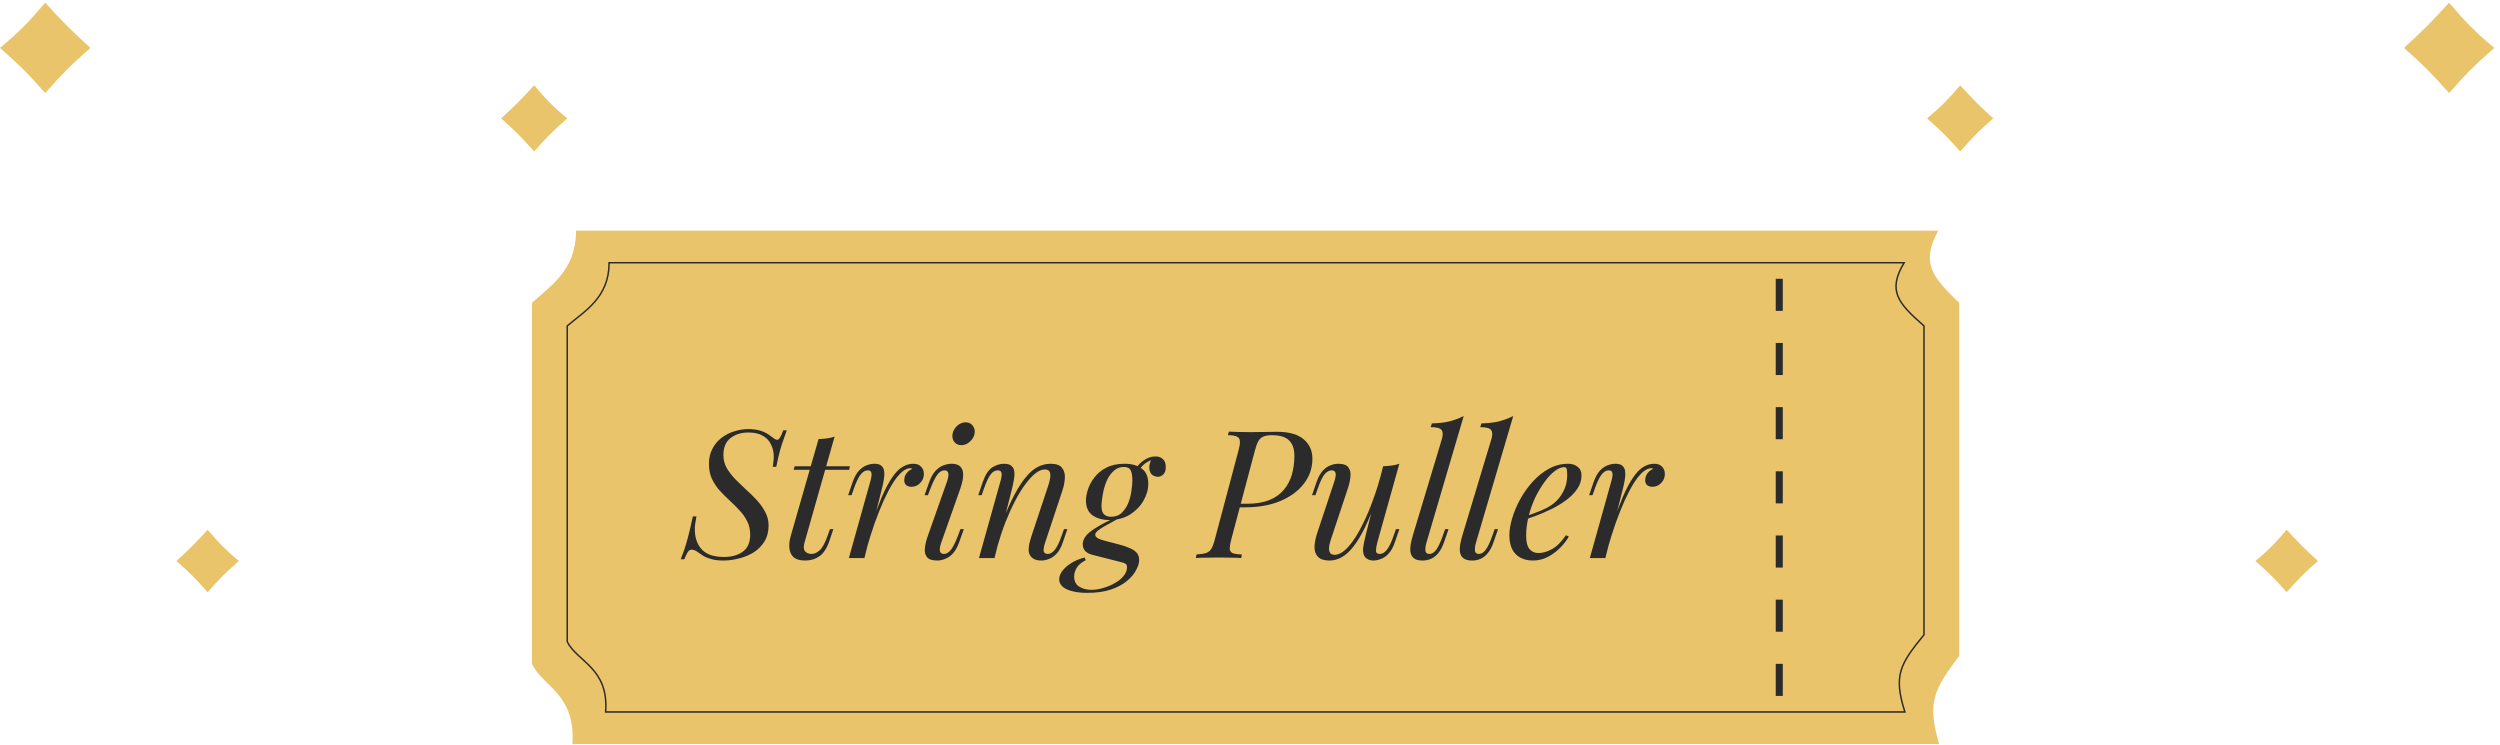
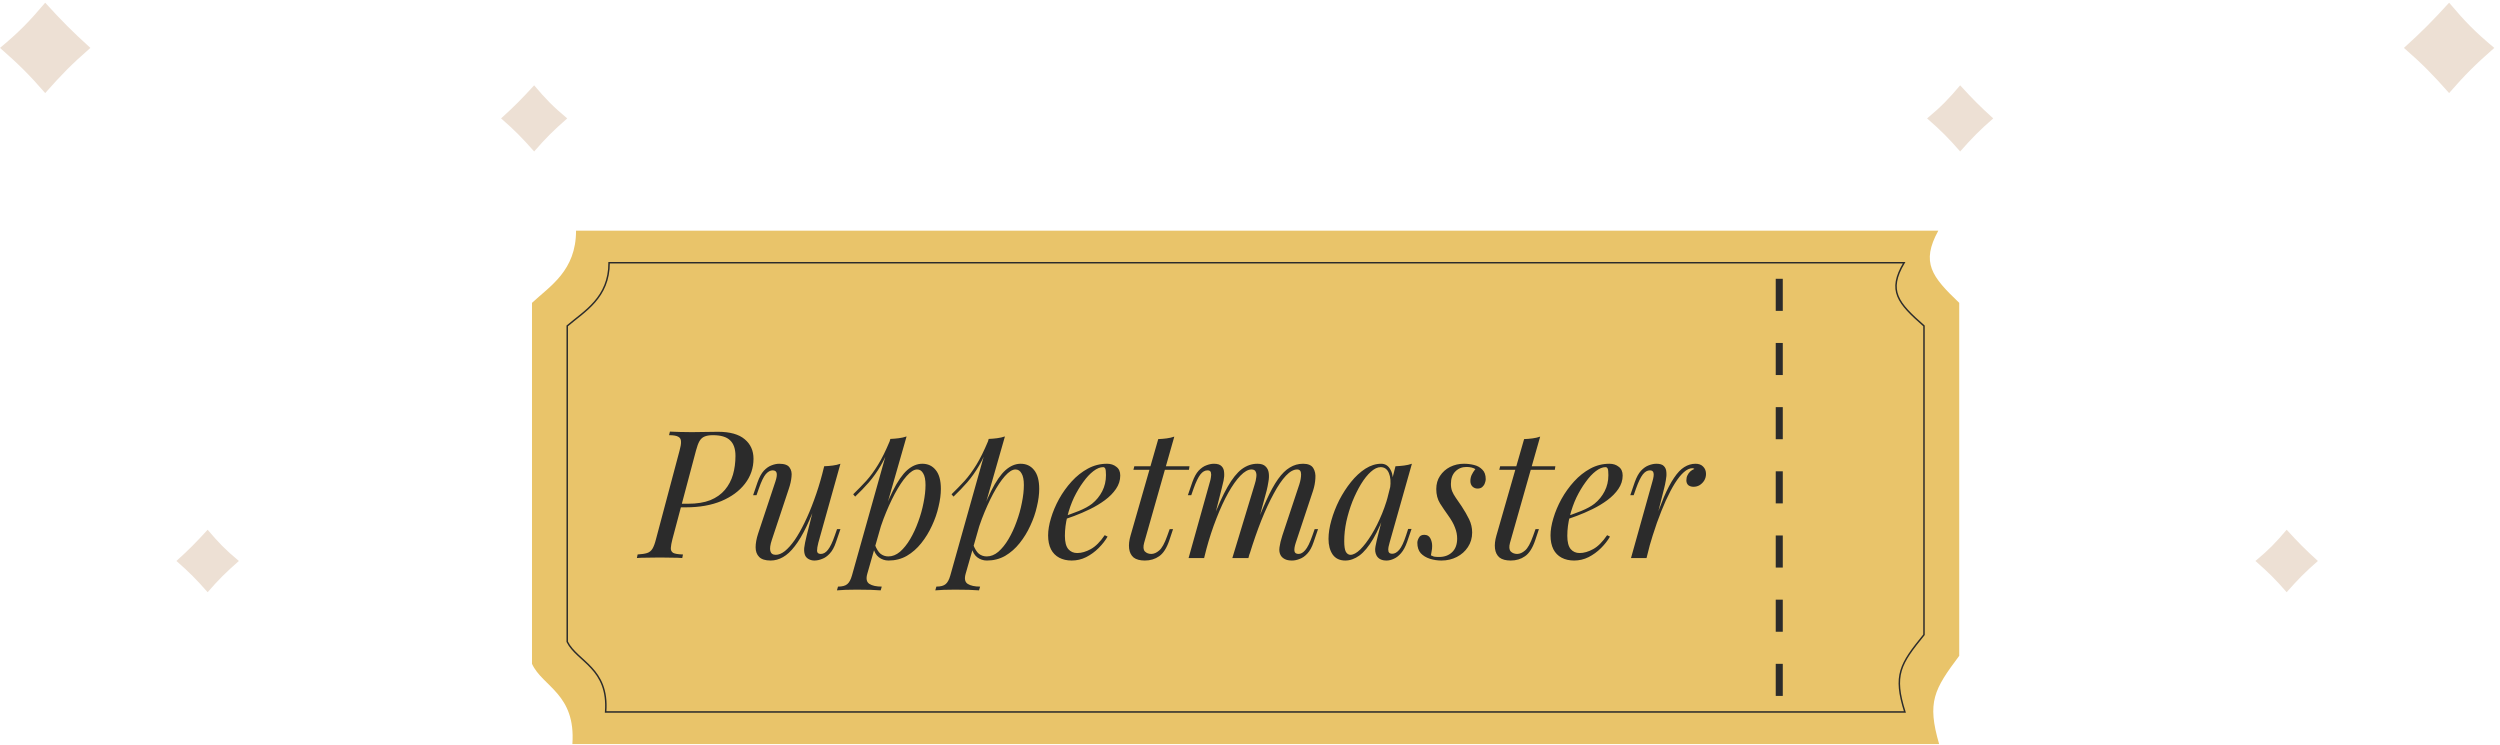
<svg xmlns="http://www.w3.org/2000/svg" width="336" height="100" viewBox="0 0 336 100" fill="none">
  <path d="M260.509 31H77.42C77.42 36.391 73.933 38.436 71.5 40.703V89.219C72.919 92.31 77.398 93.236 76.929 100H260.619C258.973 94.345 259.928 92.676 263.32 88.141V40.703C259.63 37.181 258.141 35.312 260.509 31Z" fill="#E9C46A" />
  <path d="M255.911 35.312H81.864C81.864 40.029 78.549 41.819 76.236 43.803V86.254C77.586 88.958 81.843 89.769 81.397 95.688H256.016C254.451 90.739 255.359 89.279 258.584 85.311V43.803C255.076 40.721 253.66 39.086 255.911 35.312Z" stroke="#2B2B2B" stroke-width="0.2" />
  <rect x="238.659" y="80.594" width="0.947" height="4.312" fill="#2B2B2B" />
  <rect x="238.659" y="89.219" width="0.947" height="4.312" fill="#2B2B2B" />
  <rect x="238.659" y="71.969" width="0.947" height="4.312" fill="#2B2B2B" />
  <rect x="238.659" y="63.344" width="0.947" height="4.312" fill="#2B2B2B" />
  <rect x="238.659" y="54.719" width="0.947" height="4.312" fill="#2B2B2B" />
  <rect x="238.659" y="46.094" width="0.947" height="4.312" fill="#2B2B2B" />
  <rect x="238.659" y="37.469" width="0.947" height="4.312" fill="#2B2B2B" />
-   <path d="M105.746 57.84C105.586 58.256 105.37 58.864 105.098 59.664C104.842 60.448 104.586 61.472 104.33 62.736H103.85C103.898 62.512 103.93 62.28 103.946 62.04C103.978 61.8 103.994 61.576 103.994 61.368C103.994 60.776 103.874 60.24 103.634 59.76C103.41 59.264 103.05 58.872 102.554 58.584C102.058 58.28 101.402 58.128 100.586 58.128C99.626 58.128 98.826 58.376 98.186 58.872C97.546 59.368 97.226 60.136 97.226 61.176C97.226 61.784 97.37 62.352 97.658 62.88C97.962 63.392 98.338 63.888 98.786 64.368C99.25 64.832 99.738 65.304 100.25 65.784C100.778 66.248 101.266 66.728 101.714 67.224C102.178 67.72 102.554 68.248 102.842 68.808C103.146 69.352 103.298 69.96 103.298 70.632C103.298 71.464 103.114 72.176 102.746 72.768C102.378 73.36 101.898 73.848 101.306 74.232C100.714 74.6 100.058 74.872 99.338 75.048C98.634 75.24 97.93 75.336 97.226 75.336C96.586 75.336 96.05 75.272 95.618 75.144C95.186 75.032 94.826 74.888 94.538 74.712C94.25 74.536 94.01 74.376 93.818 74.232C93.642 74.088 93.474 73.992 93.314 73.944C93.17 73.896 93.05 73.872 92.954 73.872C92.746 73.872 92.57 73.984 92.426 74.208C92.298 74.416 92.146 74.736 91.97 75.168H91.49C91.634 74.816 91.786 74.408 91.946 73.944C92.106 73.48 92.282 72.888 92.474 72.168C92.666 71.432 92.882 70.512 93.122 69.408H93.602C93.538 69.744 93.482 70.072 93.434 70.392C93.386 70.696 93.37 71.016 93.386 71.352C93.434 72.44 93.77 73.296 94.394 73.92C95.018 74.544 95.986 74.856 97.298 74.856C98.338 74.856 99.186 74.616 99.842 74.136C100.498 73.656 100.826 72.896 100.826 71.856C100.826 71.184 100.69 70.584 100.418 70.056C100.162 69.528 99.818 69.04 99.386 68.592C98.97 68.128 98.522 67.68 98.042 67.248C97.578 66.816 97.13 66.368 96.698 65.904C96.282 65.424 95.938 64.896 95.666 64.32C95.41 63.744 95.282 63.088 95.282 62.352C95.282 61.584 95.434 60.912 95.738 60.336C96.042 59.744 96.442 59.256 96.938 58.872C97.45 58.472 98.018 58.176 98.642 57.984C99.266 57.776 99.906 57.672 100.562 57.672C101.234 57.672 101.81 57.752 102.29 57.912C102.77 58.072 103.234 58.328 103.682 58.68C103.874 58.824 104.034 58.936 104.162 59.016C104.29 59.08 104.394 59.112 104.474 59.112C104.698 59.112 104.962 58.688 105.266 57.84H105.746ZM114.211 62.664L114.139 63.144H106.675L106.795 62.664H114.211ZM108.115 72.96C107.971 73.488 108.003 73.872 108.211 74.112C108.435 74.336 108.723 74.448 109.075 74.448C109.427 74.448 109.779 74.296 110.131 73.992C110.499 73.688 110.859 73.04 111.211 72.048L111.547 71.112H112.003L111.499 72.624C111.147 73.664 110.691 74.376 110.131 74.76C109.587 75.144 108.947 75.336 108.211 75.336C107.555 75.336 107.051 75.2 106.699 74.928C106.363 74.64 106.163 74.24 106.099 73.728C106.035 73.216 106.099 72.632 106.291 71.976L110.011 59.016C110.395 59 110.771 58.968 111.139 58.92C111.523 58.872 111.867 58.792 112.171 58.68L108.115 72.96ZM116.177 75H114.089L116.969 64.704C117.129 64.16 117.177 63.776 117.113 63.552C117.065 63.328 116.905 63.216 116.633 63.216C116.281 63.216 115.961 63.4 115.673 63.768C115.385 64.136 115.081 64.768 114.761 65.664L114.449 66.552H113.993L114.593 64.8C114.833 64.128 115.113 63.616 115.433 63.264C115.769 62.912 116.113 62.672 116.465 62.544C116.833 62.4 117.177 62.328 117.497 62.328C117.977 62.328 118.313 62.432 118.505 62.64C118.713 62.848 118.825 63.12 118.841 63.456C118.873 63.792 118.849 64.16 118.769 64.56C118.705 64.944 118.625 65.32 118.529 65.688L116.177 75ZM122.345 62.928C121.977 62.928 121.593 63.104 121.193 63.456C120.809 63.792 120.409 64.288 119.993 64.944C119.593 65.584 119.185 66.36 118.769 67.272C118.369 68.168 117.969 69.168 117.569 70.272C117.185 71.376 116.809 72.568 116.441 73.848L117.041 70.776C117.569 69.208 118.057 67.888 118.505 66.816C118.969 65.744 119.425 64.88 119.873 64.224C120.321 63.552 120.777 63.072 121.241 62.784C121.721 62.48 122.225 62.328 122.753 62.328C123.201 62.328 123.545 62.456 123.785 62.712C124.041 62.968 124.169 63.296 124.169 63.696C124.169 64.016 124.089 64.312 123.929 64.584C123.769 64.84 123.561 65.048 123.305 65.208C123.065 65.352 122.793 65.424 122.489 65.424C122.217 65.424 121.985 65.352 121.793 65.208C121.617 65.048 121.529 64.832 121.529 64.56C121.529 64.304 121.577 64.08 121.673 63.888C121.769 63.68 121.897 63.504 122.057 63.36C122.217 63.216 122.401 63.104 122.609 63.024C122.577 62.992 122.537 62.968 122.489 62.952C122.457 62.936 122.409 62.928 122.345 62.928ZM128.028 58.296C128.108 57.88 128.316 57.52 128.652 57.216C129.004 56.912 129.38 56.76 129.78 56.76C130.196 56.76 130.516 56.912 130.74 57.216C130.98 57.52 131.06 57.88 130.98 58.296C130.9 58.712 130.684 59.072 130.332 59.376C129.996 59.68 129.62 59.832 129.204 59.832C128.804 59.832 128.484 59.68 128.244 59.376C128.02 59.072 127.948 58.712 128.028 58.296ZM127.284 64.704C127.62 63.712 127.508 63.216 126.948 63.216C126.58 63.216 126.252 63.416 125.964 63.816C125.676 64.216 125.372 64.832 125.052 65.664L124.716 66.552H124.26L124.884 64.8C125.124 64.128 125.412 63.616 125.748 63.264C126.084 62.912 126.436 62.672 126.804 62.544C127.188 62.4 127.54 62.328 127.86 62.328C128.372 62.328 128.748 62.432 128.988 62.64C129.228 62.848 129.372 63.12 129.42 63.456C129.468 63.792 129.452 64.16 129.372 64.56C129.292 64.944 129.188 65.32 129.06 65.688L126.492 72.96C126.332 73.424 126.276 73.792 126.324 74.064C126.388 74.32 126.572 74.448 126.876 74.448C127.196 74.448 127.5 74.272 127.788 73.92C128.076 73.568 128.396 72.928 128.748 72L129.084 71.112H129.54L128.916 72.864C128.692 73.488 128.42 73.984 128.1 74.352C127.78 74.704 127.436 74.952 127.068 75.096C126.7 75.256 126.332 75.336 125.964 75.336C125.276 75.336 124.812 75.176 124.572 74.856C124.332 74.536 124.244 74.12 124.308 73.608C124.372 73.096 124.508 72.552 124.716 71.976L127.284 64.704ZM133.662 75H131.574L134.454 64.704C134.518 64.512 134.566 64.304 134.598 64.08C134.646 63.84 134.638 63.64 134.574 63.48C134.51 63.304 134.35 63.216 134.094 63.216C133.742 63.216 133.43 63.392 133.158 63.744C132.886 64.08 132.582 64.72 132.246 65.664L131.934 66.552H131.478L132.078 64.8C132.43 63.792 132.862 63.128 133.374 62.808C133.902 62.488 134.422 62.328 134.934 62.328C135.414 62.328 135.758 62.432 135.966 62.64C136.19 62.848 136.31 63.12 136.326 63.456C136.358 63.776 136.334 64.136 136.254 64.536C136.19 64.92 136.11 65.304 136.014 65.688L133.662 75ZM134.766 70.008C135.326 68.568 135.87 67.36 136.398 66.384C136.926 65.408 137.446 64.624 137.958 64.032C138.47 63.424 138.99 62.992 139.518 62.736C140.062 62.464 140.622 62.328 141.198 62.328C141.95 62.328 142.462 62.512 142.734 62.88C143.022 63.232 143.15 63.688 143.118 64.248C143.086 64.792 142.974 65.36 142.782 65.952L140.454 72.96C140.31 73.392 140.246 73.752 140.262 74.04C140.294 74.312 140.486 74.448 140.838 74.448C141.142 74.448 141.438 74.28 141.726 73.944C142.03 73.608 142.35 72.96 142.686 72L142.998 71.112H143.454L142.854 72.864C142.63 73.536 142.35 74.048 142.014 74.4C141.694 74.752 141.35 74.992 140.982 75.12C140.63 75.264 140.286 75.336 139.95 75.336C139.566 75.336 139.246 75.272 138.99 75.144C138.75 75.016 138.566 74.848 138.438 74.64C138.262 74.352 138.206 73.976 138.27 73.512C138.334 73.048 138.462 72.536 138.654 71.976L140.934 65.112C141.014 64.888 141.078 64.624 141.126 64.32C141.19 64 141.182 63.72 141.102 63.48C141.022 63.224 140.79 63.096 140.406 63.096C140.022 63.096 139.614 63.264 139.182 63.6C138.75 63.936 138.302 64.416 137.838 65.04C137.374 65.648 136.918 66.384 136.47 67.248C136.022 68.096 135.59 69.04 135.174 70.08C134.774 71.104 134.406 72.2 134.07 73.368L134.766 70.008ZM149.84 69.6L150.44 69.624C149.864 69.944 149.328 70.24 148.832 70.512C148.352 70.768 147.96 71.008 147.656 71.232C147.352 71.456 147.2 71.672 147.2 71.88C147.2 72.04 147.312 72.192 147.536 72.336C147.76 72.464 148.128 72.592 148.64 72.72L150.392 73.176C150.904 73.304 151.36 73.456 151.76 73.632C152.176 73.792 152.504 74 152.744 74.256C152.984 74.512 153.104 74.848 153.104 75.264C153.104 75.664 152.968 76.112 152.696 76.608C152.44 77.12 152.032 77.608 151.472 78.072C150.928 78.536 150.216 78.92 149.336 79.224C148.456 79.528 147.392 79.68 146.144 79.68C145.312 79.68 144.616 79.6 144.056 79.44C143.48 79.296 143.056 79.088 142.784 78.816C142.496 78.544 142.352 78.232 142.352 77.88C142.352 77.624 142.424 77.352 142.568 77.064C142.712 76.792 142.928 76.52 143.216 76.248C143.488 75.992 143.84 75.744 144.272 75.504C144.688 75.28 145.184 75.088 145.76 74.928L145.928 75.288C145.336 75.592 144.928 75.936 144.704 76.32C144.48 76.704 144.368 77.088 144.368 77.472C144.368 78.112 144.592 78.568 145.04 78.84C145.488 79.128 146.04 79.272 146.696 79.272C147.224 79.272 147.768 79.184 148.328 79.008C148.888 78.848 149.408 78.624 149.888 78.336C150.368 78.064 150.752 77.744 151.04 77.376C151.328 77.008 151.472 76.624 151.472 76.224C151.472 75.984 151.392 75.824 151.232 75.744C151.088 75.664 150.84 75.584 150.488 75.504L146.816 74.568C146.432 74.472 146.12 74.312 145.88 74.088C145.64 73.848 145.52 73.528 145.52 73.128C145.52 72.808 145.632 72.48 145.856 72.144C146.08 71.808 146.504 71.44 147.128 71.04C147.752 70.624 148.656 70.144 149.84 69.6ZM151.064 62.76C150.552 62.76 150.12 62.912 149.768 63.216C149.416 63.504 149.12 63.88 148.88 64.344C148.656 64.792 148.48 65.264 148.352 65.76C148.24 66.256 148.16 66.712 148.112 67.128C148.064 67.528 148.04 67.824 148.04 68.016C148.04 68.528 148.152 68.896 148.376 69.12C148.616 69.344 148.928 69.456 149.312 69.456C149.92 69.456 150.408 69.272 150.776 68.904C151.16 68.536 151.456 68.08 151.664 67.536C151.872 66.992 152.008 66.448 152.072 65.904C152.152 65.36 152.192 64.904 152.192 64.536C152.192 63.992 152.12 63.56 151.976 63.24C151.832 62.92 151.528 62.76 151.064 62.76ZM151.16 62.328C152.104 62.328 152.864 62.544 153.44 62.976C154.032 63.392 154.328 64.072 154.328 65.016C154.328 65.784 154.112 66.544 153.68 67.296C153.248 68.048 152.64 68.672 151.856 69.168C151.072 69.648 150.144 69.888 149.072 69.888C148.192 69.888 147.448 69.68 146.84 69.264C146.248 68.832 145.952 68.168 145.952 67.272C145.952 66.84 146.04 66.344 146.216 65.784C146.408 65.208 146.704 64.664 147.104 64.152C147.504 63.624 148.032 63.192 148.688 62.856C149.36 62.504 150.184 62.328 151.16 62.328ZM152.864 63.576L152.432 63.408C152.656 62.864 153.04 62.384 153.584 61.968C154.128 61.552 154.696 61.344 155.288 61.344C155.704 61.344 156.04 61.464 156.296 61.704C156.552 61.928 156.68 62.288 156.68 62.784C156.68 63.232 156.568 63.56 156.344 63.768C156.12 63.976 155.88 64.08 155.624 64.08C155.368 64.08 155.12 64 154.88 63.84C154.656 63.664 154.52 63.392 154.472 63.024C154.424 62.656 154.528 62.184 154.784 61.608L155.096 61.68C154.424 61.936 153.944 62.208 153.656 62.496C153.368 62.768 153.104 63.128 152.864 63.576ZM166.38 68.184L166.5 67.704H167.58C168.764 67.704 169.764 67.544 170.58 67.224C171.396 66.888 172.052 66.424 172.548 65.832C173.044 65.24 173.404 64.56 173.628 63.792C173.852 63.008 173.964 62.168 173.964 61.272C173.964 60.328 173.724 59.632 173.244 59.184C172.78 58.72 172.004 58.488 170.916 58.488C170.452 58.488 170.076 58.552 169.788 58.68C169.516 58.792 169.292 59 169.116 59.304C168.956 59.592 168.804 60.008 168.66 60.552L165.492 72.456C165.364 72.952 165.292 73.352 165.276 73.656C165.26 73.944 165.364 74.16 165.588 74.304C165.828 74.432 166.268 74.504 166.908 74.52L166.812 75C166.444 74.968 165.996 74.952 165.468 74.952C164.94 74.936 164.396 74.928 163.836 74.928C163.212 74.928 162.62 74.936 162.06 74.952C161.5 74.952 161.052 74.968 160.716 75L160.812 74.52C161.356 74.488 161.78 74.424 162.084 74.328C162.388 74.232 162.628 74.04 162.804 73.752C162.98 73.464 163.14 73.032 163.284 72.456L166.452 60.552C166.596 60.04 166.66 59.64 166.644 59.352C166.644 59.048 166.524 58.832 166.284 58.704C166.044 58.56 165.628 58.488 165.036 58.488L165.156 58.008C165.476 58.024 165.916 58.04 166.476 58.056C167.036 58.072 167.58 58.08 168.108 58.08C168.684 58.08 169.26 58.072 169.836 58.056C170.428 58.04 171.02 58.032 171.612 58.032C173.228 58.032 174.428 58.368 175.212 59.04C175.996 59.696 176.388 60.568 176.388 61.656C176.388 62.904 176.004 64.024 175.236 65.016C174.484 65.992 173.428 66.768 172.068 67.344C170.708 67.904 169.132 68.184 167.34 68.184H166.38ZM185.169 66.696C184.593 68.296 184.041 69.648 183.513 70.752C182.985 71.856 182.457 72.744 181.929 73.416C181.417 74.088 180.889 74.576 180.345 74.88C179.817 75.184 179.265 75.336 178.689 75.336C177.985 75.336 177.473 75.176 177.153 74.856C176.833 74.536 176.673 74.104 176.673 73.56C176.673 73.016 176.785 72.4 177.009 71.712L179.337 64.704C179.497 64.224 179.553 63.856 179.505 63.6C179.457 63.344 179.273 63.216 178.953 63.216C178.649 63.216 178.345 63.384 178.041 63.72C177.753 64.056 177.441 64.704 177.105 65.664L176.793 66.552H176.337L176.937 64.8C177.177 64.128 177.457 63.616 177.777 63.264C178.113 62.912 178.457 62.672 178.809 62.544C179.177 62.4 179.521 62.328 179.841 62.328C180.545 62.328 181.009 62.496 181.233 62.832C181.473 63.152 181.561 63.568 181.497 64.08C181.449 64.592 181.329 65.128 181.137 65.688L178.857 72.552C178.409 73.896 178.585 74.568 179.385 74.568C179.769 74.568 180.177 74.4 180.609 74.064C181.041 73.712 181.481 73.216 181.929 72.576C182.377 71.92 182.817 71.144 183.249 70.248C183.697 69.336 184.121 68.328 184.521 67.224C184.937 66.104 185.313 64.904 185.649 63.624L185.169 66.696ZM185.097 72.96C184.985 73.392 184.929 73.752 184.929 74.04C184.945 74.312 185.113 74.448 185.433 74.448C185.785 74.448 186.105 74.264 186.393 73.896C186.697 73.512 187.001 72.88 187.305 72L187.617 71.112H188.073L187.473 72.864C187.249 73.536 186.969 74.048 186.633 74.4C186.313 74.752 185.969 74.992 185.601 75.12C185.249 75.264 184.905 75.336 184.569 75.336C184.313 75.336 184.073 75.28 183.849 75.168C183.625 75.056 183.457 74.896 183.345 74.688C183.217 74.416 183.169 74.072 183.201 73.656C183.249 73.24 183.361 72.68 183.537 71.976L185.889 62.664C186.289 62.648 186.673 62.616 187.041 62.568C187.425 62.52 187.769 62.44 188.073 62.328L185.097 72.96ZM191.706 72.96C191.578 73.424 191.538 73.792 191.586 74.064C191.634 74.32 191.81 74.448 192.114 74.448C192.434 74.448 192.73 74.272 193.002 73.92C193.29 73.552 193.594 72.912 193.914 72L194.226 71.112H194.682L194.082 72.864C193.874 73.472 193.618 73.96 193.314 74.328C193.026 74.68 192.706 74.936 192.354 75.096C192.002 75.256 191.618 75.336 191.202 75.336C190.674 75.336 190.282 75.232 190.026 75.024C189.786 74.832 189.634 74.568 189.57 74.232C189.522 73.896 189.53 73.536 189.594 73.152C189.674 72.752 189.77 72.36 189.882 71.976L193.794 58.992C193.954 58.448 193.938 58.048 193.746 57.792C193.554 57.536 193.066 57.408 192.282 57.408L192.45 56.904C193.33 56.888 194.106 56.8 194.778 56.64C195.45 56.464 196.098 56.224 196.722 55.92L191.706 72.96ZM198.362 72.96C198.234 73.424 198.194 73.792 198.242 74.064C198.29 74.32 198.466 74.448 198.77 74.448C199.09 74.448 199.386 74.272 199.658 73.92C199.946 73.552 200.25 72.912 200.57 72L200.882 71.112H201.338L200.738 72.864C200.53 73.472 200.274 73.96 199.97 74.328C199.682 74.68 199.362 74.936 199.01 75.096C198.658 75.256 198.274 75.336 197.858 75.336C197.33 75.336 196.938 75.232 196.682 75.024C196.442 74.832 196.29 74.568 196.226 74.232C196.178 73.896 196.186 73.536 196.25 73.152C196.33 72.752 196.426 72.36 196.538 71.976L200.45 58.992C200.61 58.448 200.594 58.048 200.402 57.792C200.21 57.536 199.722 57.408 198.938 57.408L199.106 56.904C199.986 56.888 200.762 56.8 201.434 56.64C202.106 56.464 202.754 56.224 203.378 55.92L198.362 72.96ZM204.586 69.552C205.482 69.248 206.29 68.952 207.01 68.664C207.746 68.36 208.33 68.04 208.762 67.704C209.338 67.24 209.794 66.68 210.13 66.024C210.466 65.368 210.634 64.648 210.634 63.864C210.634 63.4 210.602 63.104 210.538 62.976C210.474 62.848 210.378 62.784 210.25 62.784C209.85 62.784 209.418 62.96 208.954 63.312C208.49 63.664 208.034 64.152 207.586 64.776C207.138 65.384 206.722 66.08 206.338 66.864C205.97 67.648 205.674 68.488 205.45 69.384C205.226 70.264 205.114 71.144 205.114 72.024C205.114 72.84 205.266 73.432 205.57 73.8C205.874 74.152 206.274 74.328 206.77 74.328C207.346 74.328 207.954 74.152 208.594 73.8C209.234 73.448 209.858 72.824 210.466 71.928L210.85 72.12C210.546 72.648 210.146 73.16 209.65 73.656C209.154 74.152 208.594 74.56 207.97 74.88C207.362 75.184 206.714 75.336 206.026 75.336C205.386 75.336 204.826 75.208 204.346 74.952C203.866 74.696 203.498 74.32 203.242 73.824C202.986 73.312 202.858 72.688 202.858 71.952C202.858 71.264 202.986 70.496 203.242 69.648C203.498 68.784 203.858 67.928 204.322 67.08C204.802 66.216 205.37 65.424 206.026 64.704C206.682 63.984 207.41 63.408 208.21 62.976C209.01 62.544 209.866 62.328 210.778 62.328C211.274 62.328 211.69 62.464 212.026 62.736C212.378 62.992 212.554 63.384 212.554 63.912C212.554 64.552 212.362 65.152 211.978 65.712C211.61 66.256 211.114 66.76 210.49 67.224C209.882 67.672 209.218 68.072 208.498 68.424C207.778 68.776 207.074 69.08 206.386 69.336C205.698 69.592 205.09 69.8 204.562 69.96L204.586 69.552ZM215.763 75H213.675L216.555 64.704C216.715 64.16 216.763 63.776 216.699 63.552C216.651 63.328 216.491 63.216 216.219 63.216C215.867 63.216 215.547 63.4 215.259 63.768C214.971 64.136 214.667 64.768 214.347 65.664L214.035 66.552H213.579L214.179 64.8C214.419 64.128 214.699 63.616 215.019 63.264C215.355 62.912 215.699 62.672 216.051 62.544C216.419 62.4 216.763 62.328 217.083 62.328C217.563 62.328 217.899 62.432 218.091 62.64C218.299 62.848 218.411 63.12 218.427 63.456C218.459 63.792 218.435 64.16 218.355 64.56C218.291 64.944 218.211 65.32 218.115 65.688L215.763 75ZM221.931 62.928C221.563 62.928 221.179 63.104 220.779 63.456C220.395 63.792 219.995 64.288 219.579 64.944C219.179 65.584 218.771 66.36 218.355 67.272C217.955 68.168 217.555 69.168 217.155 70.272C216.771 71.376 216.395 72.568 216.027 73.848L216.627 70.776C217.155 69.208 217.643 67.888 218.091 66.816C218.555 65.744 219.011 64.88 219.459 64.224C219.907 63.552 220.363 63.072 220.827 62.784C221.307 62.48 221.811 62.328 222.339 62.328C222.787 62.328 223.131 62.456 223.371 62.712C223.627 62.968 223.755 63.296 223.755 63.696C223.755 64.016 223.675 64.312 223.515 64.584C223.355 64.84 223.147 65.048 222.891 65.208C222.651 65.352 222.379 65.424 222.075 65.424C221.803 65.424 221.571 65.352 221.379 65.208C221.203 65.048 221.115 64.832 221.115 64.56C221.115 64.304 221.163 64.08 221.259 63.888C221.355 63.68 221.483 63.504 221.643 63.36C221.803 63.216 221.987 63.104 222.195 63.024C222.163 62.992 222.123 62.968 222.075 62.952C222.043 62.936 221.995 62.928 221.931 62.928Z" fill="#2B2B2B" />
-   <path d="M32.105 75.395C30.28 73.872 29.395 72.953 27.907 71.197C26.332 72.921 25.423 73.844 23.71 75.395C25.46 76.922 26.369 77.853 27.907 79.593C29.407 77.868 30.334 76.952 32.105 75.395Z" fill="#E9C46A" />
-   <path d="M303.129 75.395C304.955 73.872 305.839 72.953 307.327 71.197C308.902 72.921 309.811 73.844 311.525 75.395C309.775 76.922 308.865 77.853 307.327 79.593C305.828 77.868 304.901 76.952 303.129 75.395Z" fill="#E9C46A" />
-   <path d="M76.234 15.913C74.301 14.301 73.365 13.327 71.79 11.468C70.122 13.293 69.159 14.27 67.345 15.913C69.198 17.53 70.161 18.515 71.79 20.358C73.377 18.531 74.359 17.561 76.234 15.913Z" fill="#E9C46A" />
-   <path d="M259 15.913C260.933 14.301 261.869 13.327 263.445 11.468C265.113 13.293 266.075 14.27 267.89 15.913C266.037 17.53 265.073 18.515 263.445 20.358C261.857 18.531 260.875 17.561 259 15.913Z" fill="#E9C46A" />
-   <path d="M0 6.438C2.641 4.235 3.921 2.904 6.074 0.364C8.353 2.857 9.668 4.193 12.148 6.438C9.616 8.648 8.299 9.994 6.074 12.511C3.904 10.015 2.563 8.69 0 6.438Z" fill="#E9C46A" />
-   <path d="M335.234 6.438C332.593 4.235 331.314 2.904 329.161 0.364C326.881 2.857 325.566 4.193 323.087 6.438C325.619 8.648 326.935 9.994 329.161 12.511C331.33 10.015 332.672 8.69 335.234 6.438Z" fill="#E9C46A" />
+   <path d="M91.263 68.184L91.383 67.704H92.463C93.647 67.704 94.647 67.544 95.463 67.224C96.279 66.888 96.935 66.424 97.431 65.832C97.927 65.24 98.287 64.56 98.511 63.792C98.735 63.008 98.847 62.168 98.847 61.272C98.847 60.328 98.607 59.632 98.127 59.184C97.663 58.72 96.887 58.488 95.799 58.488C95.335 58.488 94.959 58.552 94.671 58.68C94.399 58.792 94.175 59 93.999 59.304C93.839 59.592 93.687 60.008 93.543 60.552L90.375 72.456C90.247 72.952 90.175 73.352 90.159 73.656C90.143 73.944 90.247 74.16 90.471 74.304C90.711 74.432 91.151 74.504 91.791 74.52L91.695 75C91.327 74.968 90.879 74.952 90.351 74.952C89.823 74.936 89.279 74.928 88.719 74.928C88.095 74.928 87.503 74.936 86.943 74.952C86.383 74.952 85.935 74.968 85.599 75L85.695 74.52C86.239 74.488 86.663 74.424 86.967 74.328C87.271 74.232 87.511 74.04 87.687 73.752C87.863 73.464 88.023 73.032 88.167 72.456L91.335 60.552C91.479 60.04 91.543 59.64 91.527 59.352C91.527 59.048 91.407 58.832 91.167 58.704C90.927 58.56 90.511 58.488 89.919 58.488L90.039 58.008C90.359 58.024 90.799 58.04 91.359 58.056C91.919 58.072 92.463 58.08 92.991 58.08C93.567 58.08 94.143 58.072 94.719 58.056C95.311 58.04 95.903 58.032 96.495 58.032C98.111 58.032 99.311 58.368 100.095 59.04C100.879 59.696 101.271 60.568 101.271 61.656C101.271 62.904 100.887 64.024 100.119 65.016C99.367 65.992 98.311 66.768 96.951 67.344C95.591 67.904 94.015 68.184 92.223 68.184H91.263ZM110.051 66.696C109.475 68.296 108.923 69.648 108.395 70.752C107.867 71.856 107.339 72.744 106.811 73.416C106.299 74.088 105.771 74.576 105.227 74.88C104.699 75.184 104.147 75.336 103.571 75.336C102.867 75.336 102.355 75.176 102.035 74.856C101.715 74.536 101.555 74.104 101.555 73.56C101.555 73.016 101.667 72.4 101.891 71.712L104.219 64.704C104.379 64.224 104.435 63.856 104.387 63.6C104.339 63.344 104.155 63.216 103.835 63.216C103.531 63.216 103.227 63.384 102.923 63.72C102.635 64.056 102.323 64.704 101.987 65.664L101.675 66.552H101.219L101.819 64.8C102.059 64.128 102.339 63.616 102.659 63.264C102.995 62.912 103.339 62.672 103.691 62.544C104.059 62.4 104.403 62.328 104.723 62.328C105.427 62.328 105.891 62.496 106.115 62.832C106.355 63.152 106.443 63.568 106.379 64.08C106.331 64.592 106.211 65.128 106.019 65.688L103.739 72.552C103.291 73.896 103.467 74.568 104.267 74.568C104.651 74.568 105.059 74.4 105.491 74.064C105.923 73.712 106.363 73.216 106.811 72.576C107.259 71.92 107.699 71.144 108.131 70.248C108.579 69.336 109.003 68.328 109.403 67.224C109.819 66.104 110.195 64.904 110.531 63.624L110.051 66.696ZM109.979 72.96C109.867 73.392 109.811 73.752 109.811 74.04C109.827 74.312 109.995 74.448 110.315 74.448C110.667 74.448 110.987 74.264 111.275 73.896C111.579 73.512 111.883 72.88 112.187 72L112.499 71.112H112.955L112.355 72.864C112.131 73.536 111.851 74.048 111.515 74.4C111.195 74.752 110.851 74.992 110.483 75.12C110.131 75.264 109.787 75.336 109.451 75.336C109.195 75.336 108.955 75.28 108.731 75.168C108.507 75.056 108.339 74.896 108.227 74.688C108.099 74.416 108.051 74.072 108.083 73.656C108.131 73.24 108.243 72.68 108.419 71.976L110.771 62.664C111.171 62.648 111.555 62.616 111.923 62.568C112.307 62.52 112.651 62.44 112.955 62.328L109.979 72.96ZM123.261 63.096C122.845 63.096 122.373 63.392 121.845 63.984C121.333 64.56 120.805 65.352 120.261 66.36C119.733 67.352 119.229 68.472 118.749 69.72C118.285 70.968 117.893 72.264 117.573 73.608L118.005 71.016C118.693 68.92 119.357 67.24 119.997 65.976C120.637 64.696 121.277 63.768 121.917 63.192C122.573 62.616 123.253 62.328 123.957 62.328C124.709 62.328 125.309 62.608 125.757 63.168C126.221 63.728 126.453 64.576 126.453 65.712C126.453 66.432 126.349 67.224 126.141 68.088C125.949 68.952 125.653 69.808 125.253 70.656C124.869 71.504 124.389 72.288 123.813 73.008C123.253 73.712 122.605 74.28 121.869 74.712C121.133 75.128 120.317 75.336 119.421 75.336C118.941 75.336 118.509 75.192 118.125 74.904C117.757 74.616 117.509 74.2 117.381 73.656L117.573 73.176C117.797 73.768 118.053 74.184 118.341 74.424C118.645 74.664 118.997 74.784 119.397 74.784C119.941 74.784 120.461 74.576 120.957 74.16C121.453 73.728 121.909 73.16 122.325 72.456C122.741 71.752 123.101 70.976 123.405 70.128C123.725 69.264 123.965 68.408 124.125 67.56C124.301 66.696 124.389 65.904 124.389 65.184C124.389 64.48 124.285 63.96 124.077 63.624C123.885 63.272 123.613 63.096 123.261 63.096ZM119.661 58.992C120.045 58.976 120.421 58.944 120.789 58.896C121.173 58.848 121.525 58.768 121.845 58.656L116.565 77.112C116.373 77.784 116.469 78.24 116.853 78.48C117.237 78.72 117.789 78.84 118.509 78.84L118.365 79.344C118.045 79.328 117.589 79.304 116.997 79.272C116.421 79.256 115.805 79.248 115.149 79.248C114.653 79.248 114.149 79.256 113.637 79.272C113.125 79.304 112.741 79.328 112.485 79.344L112.629 78.84C113.205 78.84 113.621 78.728 113.877 78.504C114.133 78.296 114.341 77.912 114.501 77.352L119.661 58.992ZM114.669 66.432C115.293 65.824 115.877 65.224 116.421 64.632C116.965 64.024 117.493 63.304 118.005 62.472C118.517 61.64 119.037 60.592 119.565 59.328L119.637 59.712C119.285 60.8 118.861 61.76 118.365 62.592C117.885 63.408 117.357 64.152 116.781 64.824C116.205 65.48 115.589 66.12 114.933 66.744L114.669 66.432ZM136.479 63.096C136.063 63.096 135.591 63.392 135.063 63.984C134.551 64.56 134.023 65.352 133.479 66.36C132.951 67.352 132.447 68.472 131.967 69.72C131.503 70.968 131.111 72.264 130.791 73.608L131.223 71.016C131.911 68.92 132.575 67.24 133.215 65.976C133.855 64.696 134.495 63.768 135.135 63.192C135.791 62.616 136.471 62.328 137.175 62.328C137.927 62.328 138.527 62.608 138.975 63.168C139.439 63.728 139.671 64.576 139.671 65.712C139.671 66.432 139.567 67.224 139.359 68.088C139.167 68.952 138.871 69.808 138.471 70.656C138.087 71.504 137.607 72.288 137.031 73.008C136.471 73.712 135.823 74.28 135.087 74.712C134.351 75.128 133.535 75.336 132.639 75.336C132.159 75.336 131.727 75.192 131.343 74.904C130.975 74.616 130.727 74.2 130.599 73.656L130.791 73.176C131.015 73.768 131.271 74.184 131.559 74.424C131.863 74.664 132.215 74.784 132.615 74.784C133.159 74.784 133.679 74.576 134.175 74.16C134.671 73.728 135.127 73.16 135.543 72.456C135.959 71.752 136.319 70.976 136.623 70.128C136.943 69.264 137.183 68.408 137.343 67.56C137.519 66.696 137.607 65.904 137.607 65.184C137.607 64.48 137.503 63.96 137.295 63.624C137.103 63.272 136.831 63.096 136.479 63.096ZM132.879 58.992C133.263 58.976 133.639 58.944 134.007 58.896C134.391 58.848 134.743 58.768 135.063 58.656L129.783 77.112C129.591 77.784 129.687 78.24 130.071 78.48C130.455 78.72 131.007 78.84 131.727 78.84L131.583 79.344C131.263 79.328 130.807 79.304 130.215 79.272C129.639 79.256 129.023 79.248 128.367 79.248C127.871 79.248 127.367 79.256 126.855 79.272C126.343 79.304 125.959 79.328 125.703 79.344L125.847 78.84C126.423 78.84 126.839 78.728 127.095 78.504C127.351 78.296 127.559 77.912 127.719 77.352L132.879 58.992ZM127.887 66.432C128.511 65.824 129.095 65.224 129.639 64.632C130.183 64.024 130.711 63.304 131.223 62.472C131.735 61.64 132.255 60.592 132.783 59.328L132.855 59.712C132.503 60.8 132.079 61.76 131.583 62.592C131.103 63.408 130.575 64.152 129.999 64.824C129.423 65.48 128.807 66.12 128.151 66.744L127.887 66.432ZM142.594 69.552C143.49 69.248 144.298 68.952 145.018 68.664C145.754 68.36 146.338 68.04 146.77 67.704C147.346 67.24 147.802 66.68 148.138 66.024C148.474 65.368 148.642 64.648 148.642 63.864C148.642 63.4 148.61 63.104 148.546 62.976C148.482 62.848 148.386 62.784 148.258 62.784C147.858 62.784 147.426 62.96 146.962 63.312C146.498 63.664 146.042 64.152 145.594 64.776C145.146 65.384 144.73 66.08 144.346 66.864C143.978 67.648 143.682 68.488 143.458 69.384C143.234 70.264 143.122 71.144 143.122 72.024C143.122 72.84 143.274 73.432 143.578 73.8C143.882 74.152 144.282 74.328 144.778 74.328C145.354 74.328 145.962 74.152 146.602 73.8C147.242 73.448 147.866 72.824 148.474 71.928L148.858 72.12C148.554 72.648 148.154 73.16 147.658 73.656C147.162 74.152 146.602 74.56 145.978 74.88C145.37 75.184 144.722 75.336 144.034 75.336C143.394 75.336 142.834 75.208 142.354 74.952C141.874 74.696 141.506 74.32 141.25 73.824C140.994 73.312 140.866 72.688 140.866 71.952C140.866 71.264 140.994 70.496 141.25 69.648C141.506 68.784 141.866 67.928 142.33 67.08C142.81 66.216 143.378 65.424 144.034 64.704C144.69 63.984 145.418 63.408 146.218 62.976C147.018 62.544 147.874 62.328 148.786 62.328C149.282 62.328 149.698 62.464 150.034 62.736C150.386 62.992 150.562 63.384 150.562 63.912C150.562 64.552 150.37 65.152 149.986 65.712C149.618 66.256 149.122 66.76 148.498 67.224C147.89 67.672 147.226 68.072 146.506 68.424C145.786 68.776 145.082 69.08 144.394 69.336C143.706 69.592 143.098 69.8 142.57 69.96L142.594 69.552ZM159.867 62.664L159.795 63.144H152.331L152.451 62.664H159.867ZM153.771 72.96C153.627 73.488 153.659 73.872 153.867 74.112C154.091 74.336 154.379 74.448 154.731 74.448C155.083 74.448 155.435 74.296 155.787 73.992C156.155 73.688 156.515 73.04 156.867 72.048L157.203 71.112H157.659L157.155 72.624C156.803 73.664 156.347 74.376 155.787 74.76C155.243 75.144 154.603 75.336 153.867 75.336C153.211 75.336 152.707 75.2 152.355 74.928C152.019 74.64 151.819 74.24 151.755 73.728C151.691 73.216 151.755 72.632 151.947 71.976L155.667 59.016C156.051 59 156.427 58.968 156.795 58.92C157.179 58.872 157.523 58.792 157.827 58.68L153.771 72.96ZM161.834 75H159.746L162.626 64.704C162.674 64.56 162.714 64.376 162.746 64.152C162.794 63.912 162.794 63.696 162.746 63.504C162.698 63.312 162.546 63.216 162.29 63.216C161.938 63.216 161.618 63.4 161.33 63.768C161.042 64.136 160.738 64.768 160.418 65.664L160.106 66.552H159.65L160.25 64.8C160.49 64.128 160.77 63.616 161.09 63.264C161.426 62.912 161.77 62.672 162.122 62.544C162.49 62.4 162.834 62.328 163.154 62.328C163.634 62.328 163.978 62.44 164.186 62.664C164.394 62.872 164.506 63.152 164.522 63.504C164.554 63.84 164.53 64.2 164.45 64.584C164.37 64.968 164.282 65.336 164.186 65.688L161.834 75ZM168.626 65.112C168.738 64.776 168.81 64.456 168.842 64.152C168.89 63.848 168.866 63.6 168.77 63.408C168.69 63.2 168.498 63.096 168.194 63.096C167.746 63.096 167.25 63.376 166.706 63.936C166.178 64.48 165.634 65.248 165.074 66.24C164.53 67.216 164.002 68.36 163.49 69.672C162.978 70.968 162.522 72.36 162.122 73.848L162.914 70.008C163.65 68.088 164.338 66.568 164.978 65.448C165.618 64.328 166.258 63.528 166.898 63.048C167.554 62.568 168.25 62.328 168.986 62.328C169.498 62.328 169.866 62.448 170.09 62.688C170.33 62.912 170.474 63.208 170.522 63.576C170.57 63.944 170.554 64.336 170.474 64.752C170.41 65.168 170.33 65.568 170.234 65.952L167.786 75H165.626L168.626 65.112ZM174.626 65.112C174.786 64.616 174.866 64.16 174.866 63.744C174.866 63.312 174.69 63.096 174.338 63.096C173.858 63.096 173.354 63.376 172.826 63.936C172.298 64.496 171.754 65.296 171.194 66.336C170.634 67.36 170.074 68.568 169.514 69.96C168.97 71.336 168.442 72.856 167.93 74.52L168.482 71.448C169.106 69.784 169.682 68.376 170.21 67.224C170.738 66.056 171.258 65.112 171.77 64.392C172.282 63.672 172.81 63.152 173.354 62.832C173.898 62.496 174.49 62.328 175.13 62.328C175.802 62.328 176.258 62.52 176.498 62.904C176.738 63.288 176.834 63.76 176.786 64.32C176.754 64.864 176.65 65.408 176.474 65.952L174.146 72.96C173.986 73.456 173.93 73.832 173.978 74.088C174.026 74.328 174.21 74.448 174.53 74.448C174.834 74.448 175.13 74.28 175.418 73.944C175.722 73.608 176.042 72.96 176.378 72L176.69 71.112H177.146L176.546 72.864C176.322 73.536 176.042 74.048 175.706 74.4C175.386 74.752 175.042 74.992 174.674 75.12C174.322 75.264 173.978 75.336 173.642 75.336C173.242 75.336 172.922 75.272 172.682 75.144C172.458 75.032 172.282 74.88 172.154 74.688C171.962 74.384 171.898 74.008 171.962 73.56C172.026 73.096 172.154 72.568 172.346 71.976L174.626 65.112ZM181.504 74.568C181.888 74.568 182.328 74.328 182.824 73.848C183.32 73.352 183.824 72.688 184.336 71.856C184.848 71.024 185.32 70.08 185.752 69.024C186.184 67.968 186.528 66.872 186.784 65.736L186.376 68.328C185.768 70.024 185.16 71.392 184.552 72.432C183.944 73.456 183.328 74.2 182.704 74.664C182.08 75.112 181.448 75.336 180.808 75.336C180.056 75.336 179.488 75.064 179.104 74.52C178.736 73.976 178.552 73.28 178.552 72.432C178.552 71.664 178.68 70.832 178.936 69.936C179.192 69.024 179.544 68.12 179.992 67.224C180.456 66.328 180.984 65.512 181.576 64.776C182.168 64.04 182.808 63.448 183.496 63C184.2 62.552 184.912 62.328 185.632 62.328C186.192 62.328 186.616 62.608 186.904 63.168C187.208 63.712 187.272 64.48 187.096 65.472L186.832 65.616C186.944 64.768 186.888 64.088 186.664 63.576C186.44 63.048 186.072 62.784 185.56 62.784C185.144 62.784 184.704 62.992 184.24 63.408C183.792 63.808 183.352 64.36 182.92 65.064C182.504 65.752 182.12 66.528 181.768 67.392C181.432 68.256 181.16 69.152 180.952 70.08C180.76 70.992 180.664 71.872 180.664 72.72C180.664 73.408 180.736 73.888 180.88 74.16C181.04 74.432 181.248 74.568 181.504 74.568ZM187.552 62.664C187.936 62.648 188.32 62.616 188.704 62.568C189.088 62.52 189.44 62.44 189.76 62.328L186.76 72.936C186.728 73.08 186.68 73.272 186.616 73.512C186.568 73.736 186.568 73.944 186.616 74.136C186.68 74.328 186.848 74.424 187.12 74.424C187.44 74.424 187.752 74.248 188.056 73.896C188.36 73.544 188.664 72.904 188.968 71.976L189.256 71.088H189.712L189.112 72.84C188.888 73.48 188.616 73.984 188.296 74.352C187.992 74.704 187.672 74.952 187.336 75.096C187 75.256 186.672 75.336 186.352 75.336C185.728 75.336 185.288 75.128 185.032 74.712C184.824 74.344 184.768 73.92 184.864 73.44C184.96 72.944 185.072 72.448 185.2 71.952L187.552 62.664ZM192.314 74.64C192.442 74.704 192.578 74.76 192.722 74.808C192.882 74.84 193.114 74.856 193.418 74.856C194.122 74.856 194.698 74.648 195.146 74.232C195.61 73.8 195.842 73.184 195.842 72.384C195.842 71.888 195.746 71.4 195.554 70.92C195.378 70.424 195.058 69.856 194.594 69.216C194.226 68.704 193.874 68.184 193.538 67.656C193.202 67.112 193.034 66.472 193.034 65.736C193.034 65.048 193.202 64.456 193.538 63.96C193.874 63.448 194.322 63.048 194.882 62.76C195.458 62.472 196.082 62.328 196.754 62.328C197.218 62.328 197.674 62.384 198.122 62.496C198.57 62.608 198.938 62.816 199.226 63.12C199.53 63.408 199.682 63.84 199.682 64.416C199.682 64.56 199.642 64.736 199.562 64.944C199.498 65.136 199.386 65.304 199.226 65.448C199.066 65.592 198.85 65.664 198.578 65.664C198.322 65.664 198.098 65.576 197.906 65.4C197.714 65.208 197.618 64.96 197.618 64.656C197.618 64.368 197.674 64.096 197.786 63.84C197.914 63.568 198.082 63.304 198.29 63.048C197.986 62.856 197.586 62.76 197.09 62.76C196.498 62.76 196.002 62.96 195.602 63.36C195.202 63.76 195.002 64.32 195.002 65.04C195.002 65.408 195.058 65.736 195.17 66.024C195.282 66.296 195.442 66.584 195.65 66.888C195.874 67.192 196.138 67.576 196.442 68.04C196.842 68.648 197.178 69.232 197.45 69.792C197.722 70.352 197.858 70.944 197.858 71.568C197.858 72.304 197.666 72.96 197.282 73.536C196.914 74.096 196.418 74.536 195.794 74.856C195.17 75.176 194.482 75.336 193.73 75.336C193.186 75.336 192.666 75.256 192.17 75.096C191.674 74.936 191.266 74.688 190.946 74.352C190.642 74 190.49 73.536 190.49 72.96C190.49 72.736 190.562 72.504 190.706 72.264C190.834 72.008 191.074 71.88 191.426 71.88C191.81 71.88 192.082 72.04 192.242 72.36C192.402 72.664 192.482 73.008 192.482 73.392C192.482 73.648 192.458 73.88 192.41 74.088C192.378 74.28 192.346 74.464 192.314 74.64ZM209.039 62.664L208.967 63.144H201.503L201.623 62.664H209.039ZM202.943 72.96C202.799 73.488 202.831 73.872 203.039 74.112C203.263 74.336 203.551 74.448 203.903 74.448C204.255 74.448 204.607 74.296 204.959 73.992C205.327 73.688 205.687 73.04 206.039 72.048L206.375 71.112H206.831L206.327 72.624C205.975 73.664 205.519 74.376 204.959 74.76C204.415 75.144 203.775 75.336 203.039 75.336C202.383 75.336 201.879 75.2 201.527 74.928C201.191 74.64 200.991 74.24 200.927 73.728C200.863 73.216 200.927 72.632 201.119 71.976L204.839 59.016C205.223 59 205.599 58.968 205.967 58.92C206.351 58.872 206.695 58.792 206.999 58.68L202.943 72.96ZM210.118 69.552C211.014 69.248 211.822 68.952 212.542 68.664C213.278 68.36 213.862 68.04 214.294 67.704C214.87 67.24 215.326 66.68 215.662 66.024C215.998 65.368 216.166 64.648 216.166 63.864C216.166 63.4 216.134 63.104 216.07 62.976C216.006 62.848 215.91 62.784 215.782 62.784C215.382 62.784 214.95 62.96 214.486 63.312C214.022 63.664 213.566 64.152 213.118 64.776C212.67 65.384 212.254 66.08 211.87 66.864C211.502 67.648 211.206 68.488 210.982 69.384C210.758 70.264 210.646 71.144 210.646 72.024C210.646 72.84 210.798 73.432 211.102 73.8C211.406 74.152 211.806 74.328 212.302 74.328C212.878 74.328 213.486 74.152 214.126 73.8C214.766 73.448 215.39 72.824 215.998 71.928L216.382 72.12C216.078 72.648 215.678 73.16 215.182 73.656C214.686 74.152 214.126 74.56 213.502 74.88C212.894 75.184 212.246 75.336 211.558 75.336C210.918 75.336 210.358 75.208 209.878 74.952C209.398 74.696 209.03 74.32 208.774 73.824C208.518 73.312 208.39 72.688 208.39 71.952C208.39 71.264 208.518 70.496 208.774 69.648C209.03 68.784 209.39 67.928 209.854 67.08C210.334 66.216 210.902 65.424 211.558 64.704C212.214 63.984 212.942 63.408 213.742 62.976C214.542 62.544 215.398 62.328 216.31 62.328C216.806 62.328 217.222 62.464 217.558 62.736C217.91 62.992 218.086 63.384 218.086 63.912C218.086 64.552 217.894 65.152 217.51 65.712C217.142 66.256 216.646 66.76 216.022 67.224C215.414 67.672 214.75 68.072 214.03 68.424C213.31 68.776 212.606 69.08 211.918 69.336C211.23 69.592 210.622 69.8 210.094 69.96L210.118 69.552ZM221.295 75H219.207L222.087 64.704C222.247 64.16 222.295 63.776 222.231 63.552C222.183 63.328 222.023 63.216 221.751 63.216C221.399 63.216 221.079 63.4 220.791 63.768C220.503 64.136 220.199 64.768 219.879 65.664L219.567 66.552H219.111L219.711 64.8C219.951 64.128 220.231 63.616 220.551 63.264C220.887 62.912 221.231 62.672 221.583 62.544C221.951 62.4 222.295 62.328 222.615 62.328C223.095 62.328 223.431 62.432 223.623 62.64C223.831 62.848 223.943 63.12 223.959 63.456C223.991 63.792 223.967 64.16 223.887 64.56C223.823 64.944 223.743 65.32 223.647 65.688L221.295 75ZM227.463 62.928C227.095 62.928 226.711 63.104 226.311 63.456C225.927 63.792 225.527 64.288 225.111 64.944C224.711 65.584 224.303 66.36 223.887 67.272C223.487 68.168 223.087 69.168 222.687 70.272C222.303 71.376 221.927 72.568 221.559 73.848L222.159 70.776C222.687 69.208 223.175 67.888 223.623 66.816C224.087 65.744 224.543 64.88 224.991 64.224C225.439 63.552 225.895 63.072 226.359 62.784C226.839 62.48 227.343 62.328 227.871 62.328C228.319 62.328 228.663 62.456 228.903 62.712C229.159 62.968 229.287 63.296 229.287 63.696C229.287 64.016 229.207 64.312 229.047 64.584C228.887 64.84 228.679 65.048 228.423 65.208C228.183 65.352 227.911 65.424 227.607 65.424C227.335 65.424 227.103 65.352 226.911 65.208C226.735 65.048 226.647 64.832 226.647 64.56C226.647 64.304 226.695 64.08 226.791 63.888C226.887 63.68 227.015 63.504 227.175 63.36C227.335 63.216 227.519 63.104 227.727 63.024C227.695 62.992 227.655 62.968 227.607 62.952C227.575 62.936 227.527 62.928 227.463 62.928Z" fill="#2B2B2B" />
+   <path d="M32.105 75.395C30.28 73.872 29.395 72.953 27.907 71.197C26.332 72.921 25.423 73.844 23.71 75.395C25.46 76.922 26.369 77.853 27.907 79.593C29.407 77.868 30.334 76.952 32.105 75.395Z" fill="#EDE0D4" />
+   <path d="M303.129 75.395C304.955 73.872 305.839 72.953 307.327 71.197C308.902 72.921 309.811 73.844 311.525 75.395C309.775 76.922 308.865 77.853 307.327 79.593C305.828 77.868 304.901 76.952 303.129 75.395Z" fill="#EDE0D4" />
+   <path d="M76.234 15.913C74.301 14.301 73.365 13.327 71.79 11.468C70.122 13.293 69.159 14.27 67.345 15.913C69.198 17.53 70.161 18.515 71.79 20.358C73.377 18.531 74.359 17.561 76.234 15.913Z" fill="#EDE0D4" />
+   <path d="M259 15.913C260.933 14.301 261.869 13.327 263.445 11.468C265.113 13.293 266.075 14.27 267.89 15.913C266.037 17.53 265.073 18.515 263.445 20.358C261.857 18.531 260.875 17.561 259 15.913Z" fill="#EDE0D4" />
+   <path d="M0 6.438C2.641 4.235 3.921 2.904 6.074 0.364C8.353 2.857 9.668 4.193 12.148 6.438C9.616 8.648 8.299 9.994 6.074 12.511C3.904 10.015 2.563 8.69 0 6.438Z" fill="#EDE0D4" />
+   <path d="M335.234 6.438C332.593 4.235 331.314 2.904 329.161 0.364C326.881 2.857 325.566 4.193 323.087 6.438C325.619 8.648 326.935 9.994 329.161 12.511C331.33 10.015 332.672 8.69 335.234 6.438Z" fill="#EDE0D4" />
</svg>
